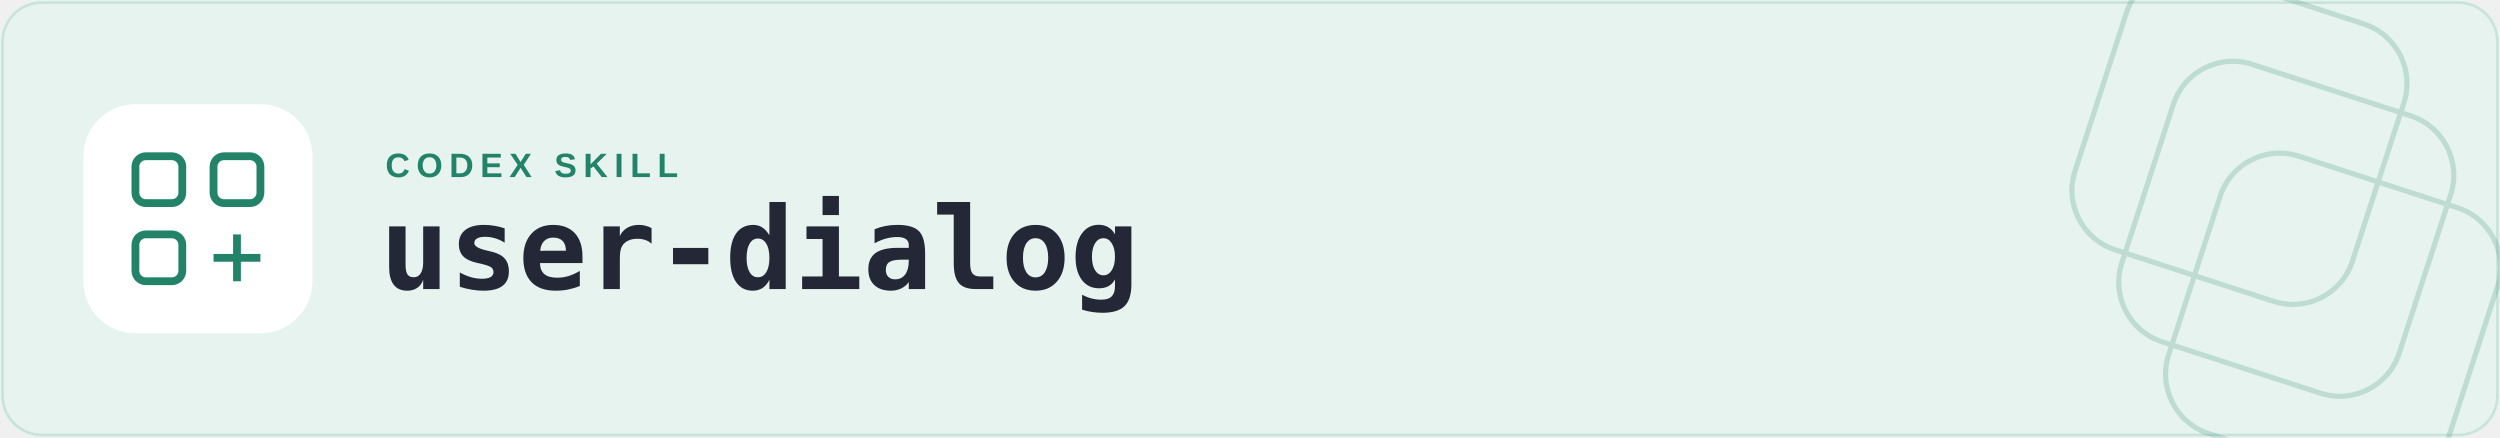
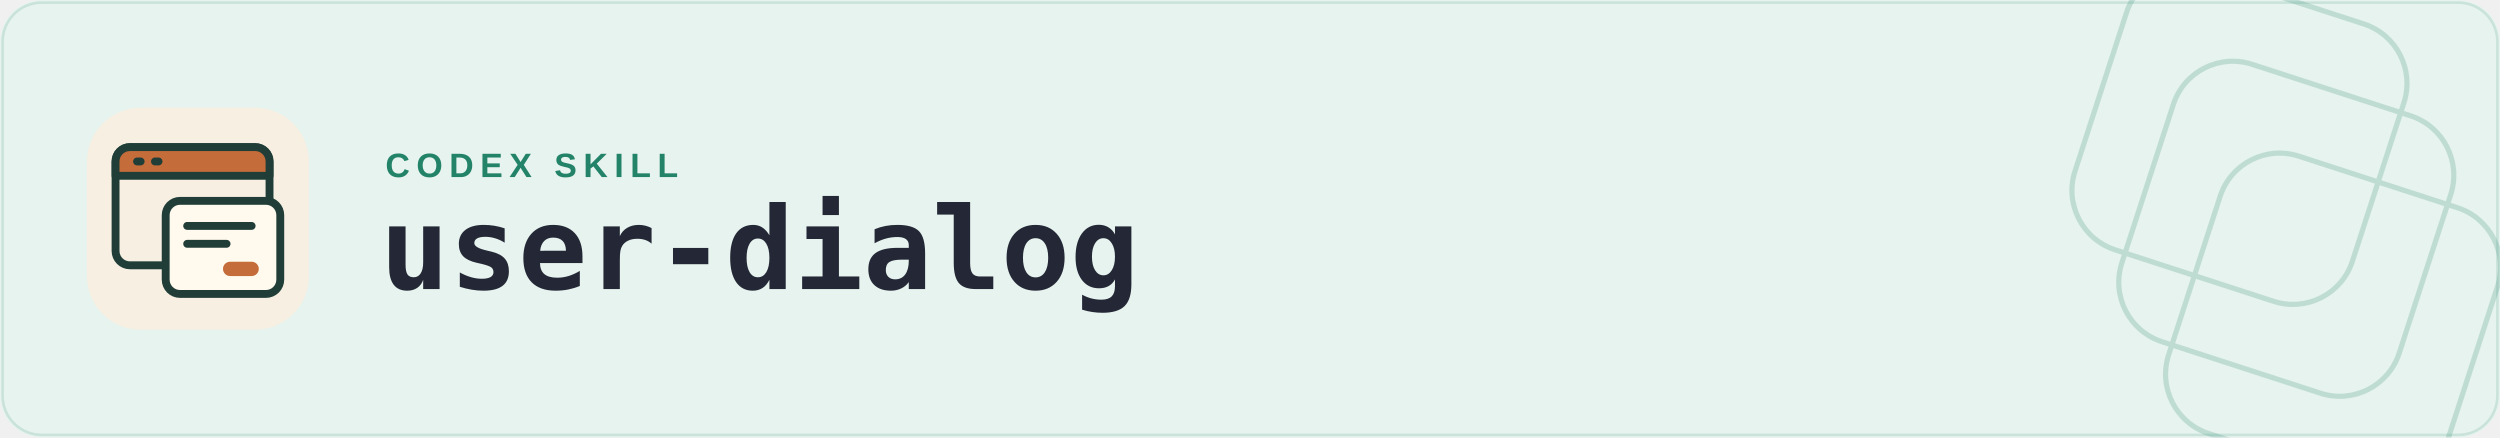
<svg xmlns="http://www.w3.org/2000/svg" width="960" height="168" viewBox="0 0 960 168" role="img" aria-labelledby="label">
  <defs>
    <clipPath id="bounds">
      <rect width="960" height="168" rx="16" />
    </clipPath>
  </defs>
  <g clip-path="url(#bounds)">
    <rect width="960" height="168" fill="#E6F3EE" />
    <rect x="1" y="1" width="958" height="166" rx="15" fill="none" stroke="#238368" stroke-opacity=".15" />
    <g fill="none" stroke="#238368" stroke-width="2" opacity=".2" transform="translate(824 -18) rotate(18)">
      <rect width="112" height="112" rx="24" />
      <rect x="28" y="28" width="112" height="112" rx="24" />
      <rect x="56" y="56" width="112" height="112" rx="24" />
    </g>
-     <g transform="translate(32 40)">
-       <rect width="88" height="88" rx="20" fill="white" />
-       <g fill="none" stroke="#238368" stroke-width="3">
-         <rect x="20" y="20" width="18" height="18" rx="4" />
-         <rect x="50" y="20" width="18" height="18" rx="4" />
-         <rect x="20" y="50" width="18" height="18" rx="4" />
-         <path d="M50 59h18m-9-9v18" />
+     <svg width="88" height="88" viewBox="0 0 64 64" role="img" aria-labelledby="title" x="32" y="40">
+       <rect x="1" y="1" width="62" height="62" rx="15" fill="#F6EFE2" />
+       <g fill="none" stroke="#203D37" stroke-width="2.2" stroke-linecap="round" stroke-linejoin="round">
+         <rect x="9" y="12" width="43" height="33" rx="4" fill="#F6EFE2" />
+         <path d="M13 12h35a4 4 0 0 1 4 4v4H9v-4a4 4 0 0 1 4-4Z" fill="#C56D3A" />
+         <path d="M15 16h1M20 16h1" />
+         <rect x="23" y="27" width="32" height="26" rx="4" fill="#FFF9EE" />
+         <path d="M29 34h18M29 39h11" />
+         <rect x="39" y="44" width="10" height="4" rx="2" fill="#C56D3A" stroke="none" />
      </g>
-     </g>
+     </svg>
    <text x="148" y="68" fill="#238368" font-family="Arial, sans-serif" font-size="13" font-weight="700" letter-spacing="2.5">CODEX SKILL</text>
    <text x="146" y="111" fill="#242735" font-family="ui-monospace, SFMono-Regular, Consolas, monospace" font-size="44" font-weight="700">user-dialog</text>
  </g>
</svg>
